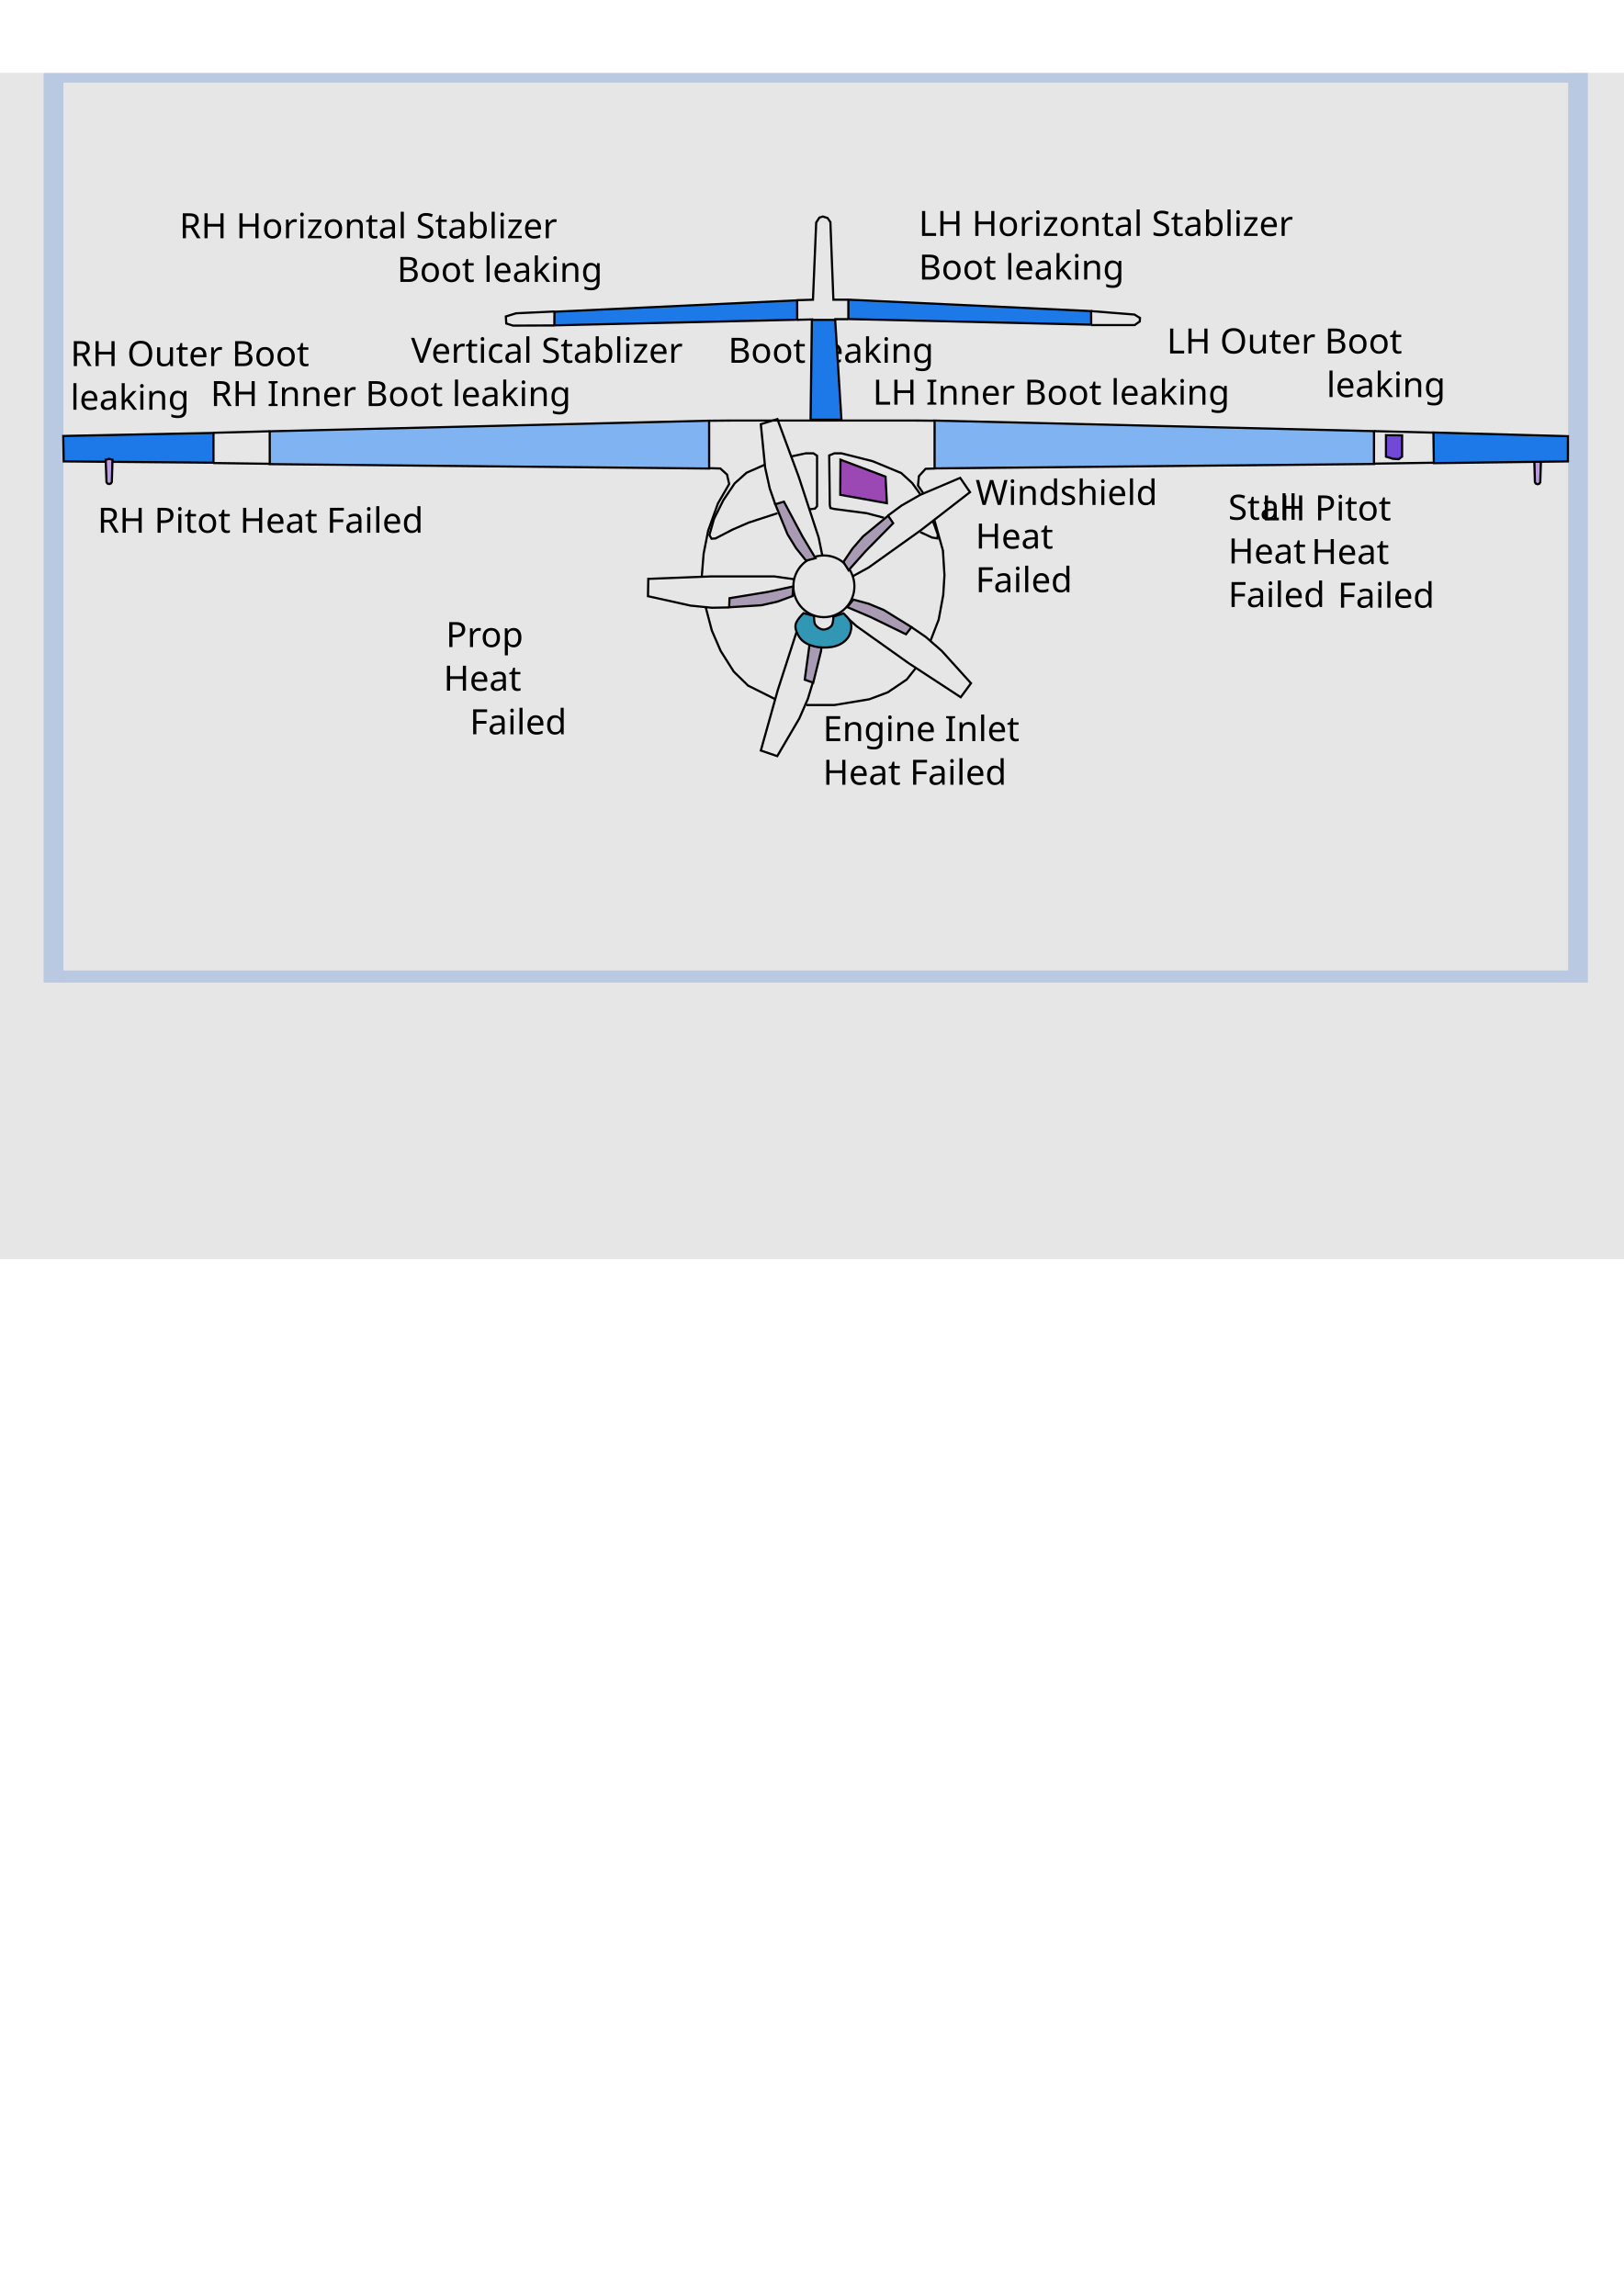
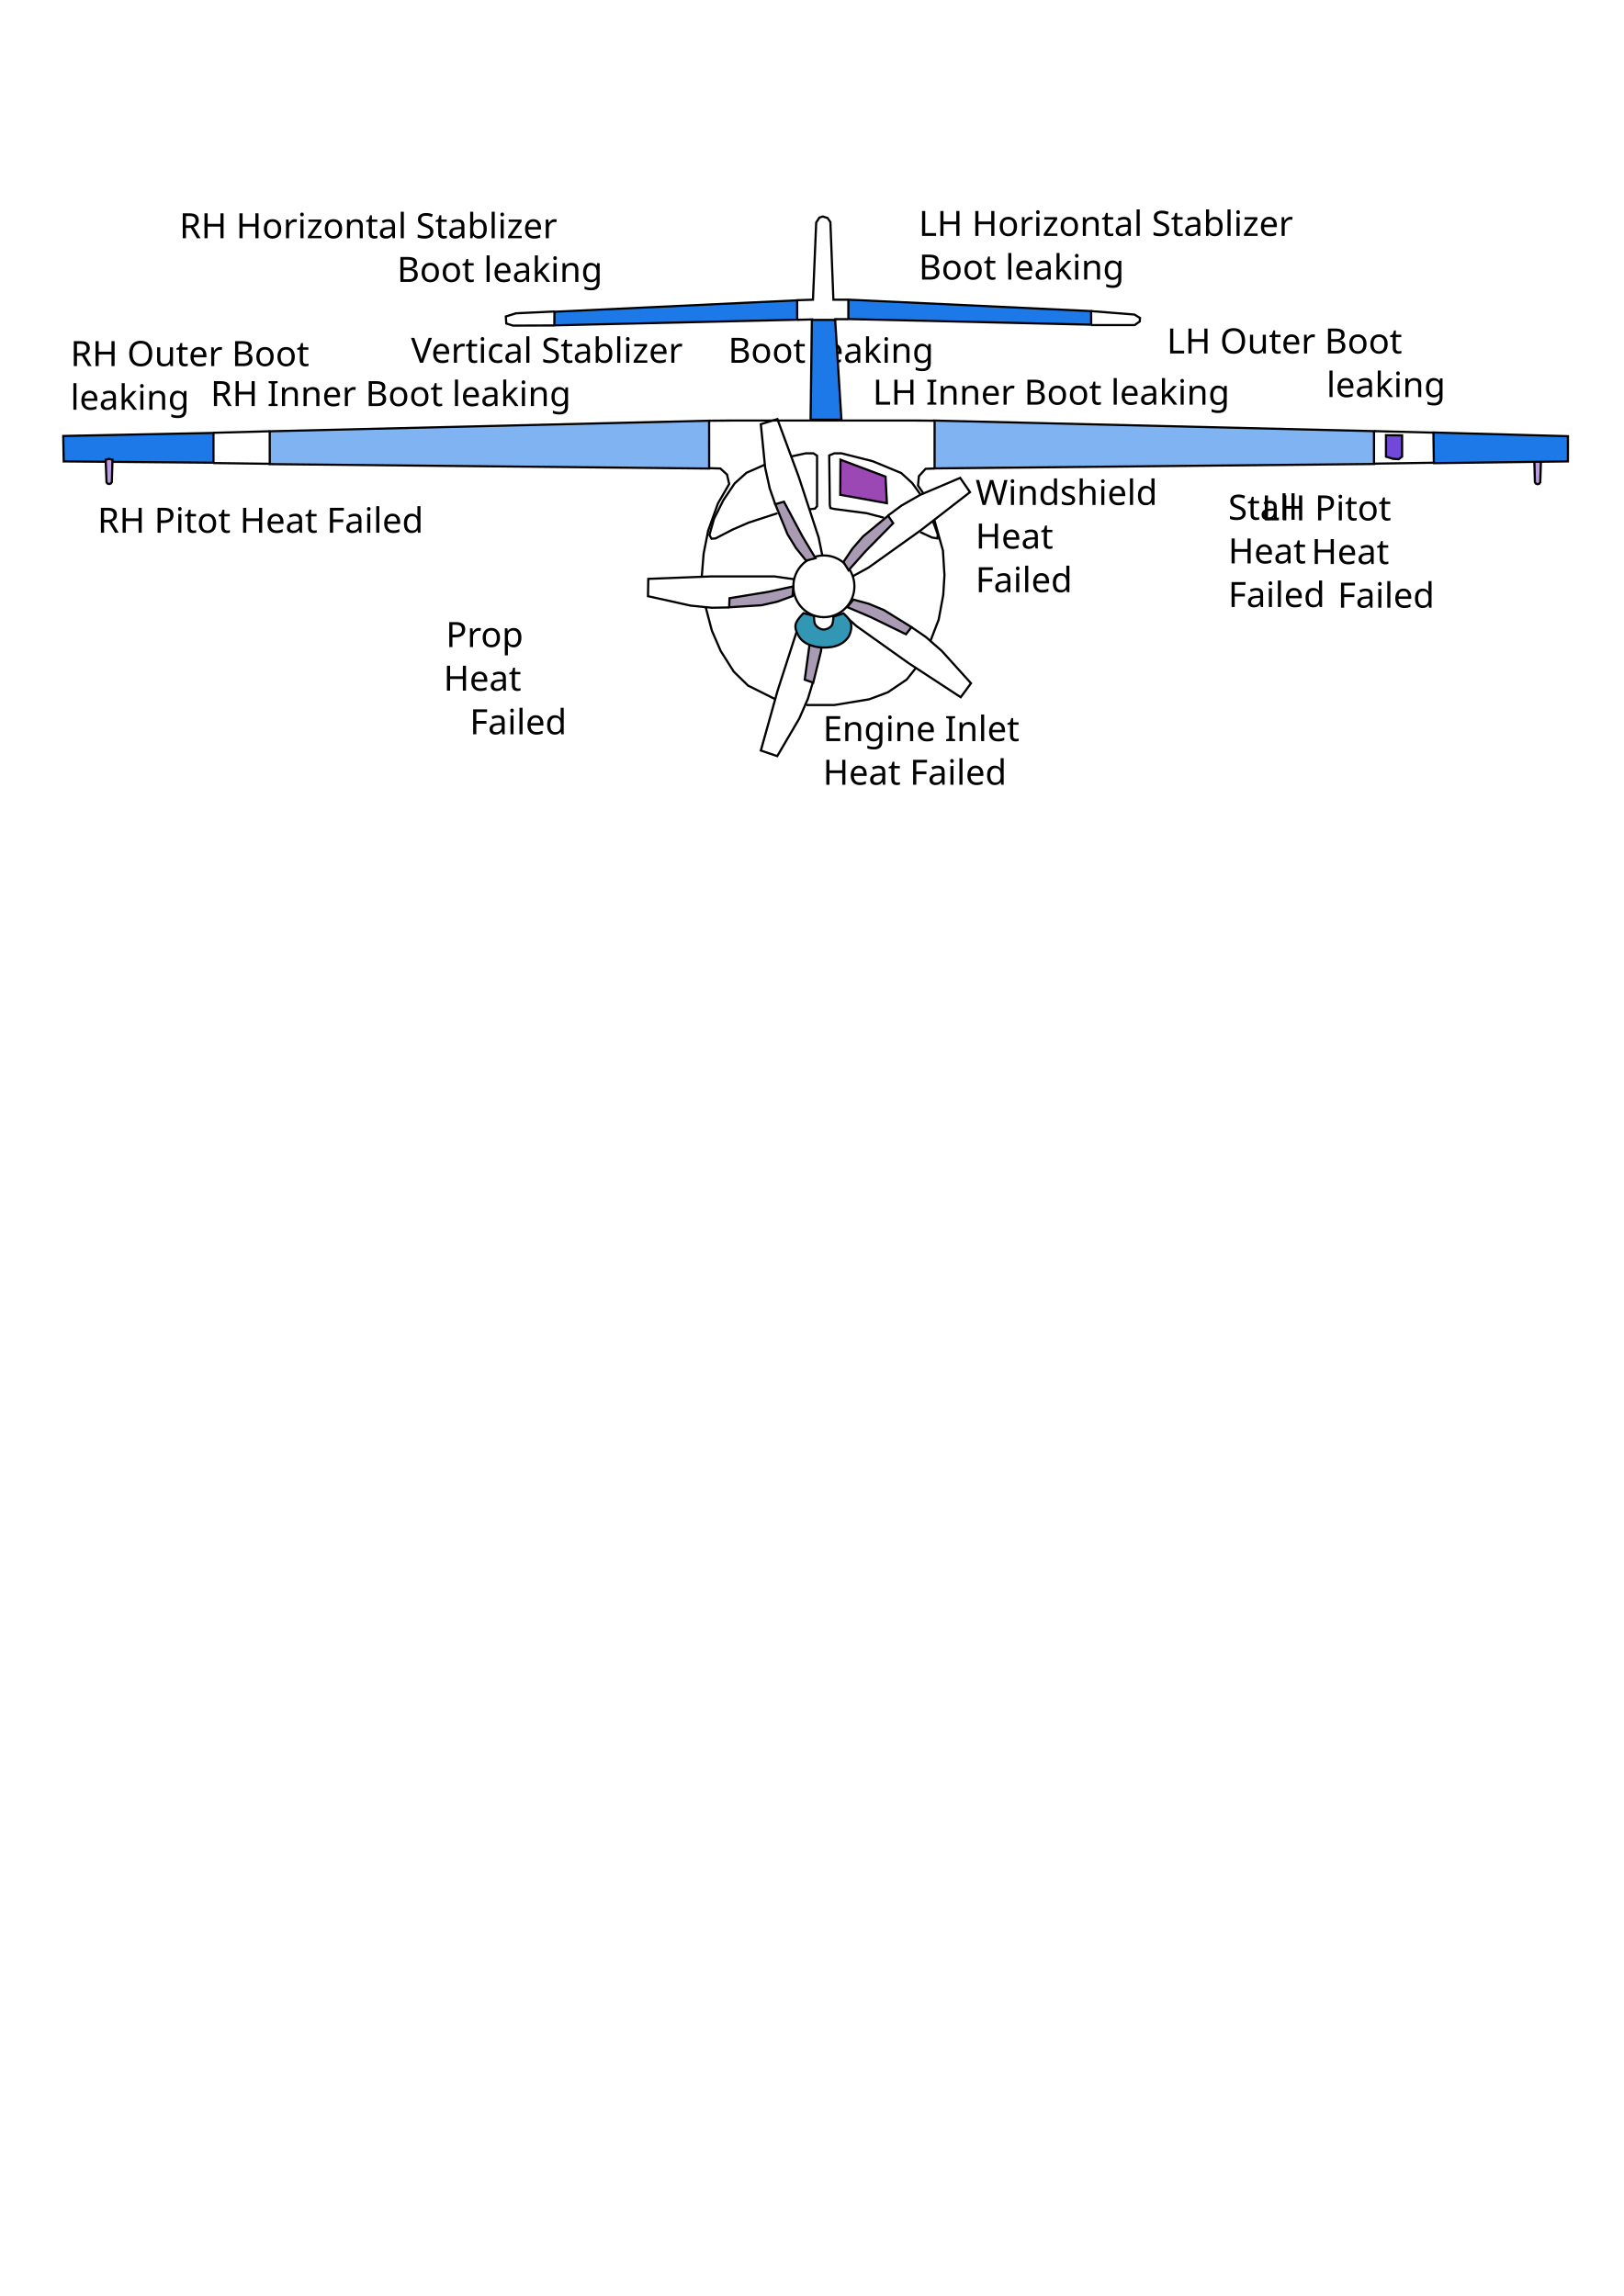
<svg xmlns="http://www.w3.org/2000/svg" xmlns:ns1="http://www.openswatchbook.org/uri/2009/osb" version="1.1" width="744.094" height="1052.362" id="svg3651">
  <defs id="defs3653">
    <linearGradient id="linearGradient5215">
      <stop style="stop-color:#e6e6e6;stop-opacity:1;" offset="0" id="stop5217" />
      <stop style="stop-color:#e6e6e6;stop-opacity:0;" offset="1" id="stop5219" />
    </linearGradient>
    <linearGradient id="linearGradient5209" ns1:paint="solid">
      <stop style="stop-color:#e6e6e6;stop-opacity:1;" offset="0" id="stop5211" />
    </linearGradient>
    <symbol id="*Paper_Space" />
    <symbol id="*Model_Space" />
    <pattern y="0" x="0" width="8" patternUnits="userSpaceOnUse" id="Hatch" height="8">
      <path id="path5322" stroke-width="0.25" stroke="#000000" linecap="square" d="M8 4 l-4,4" />
      <path id="path5324" stroke-width="0.25" stroke="#000000" linecap="square" d="M6 2 l-4,4" />
      <path id="path5326" stroke-width="0.25" stroke="#000000" linecap="square" d="M4 0 l-4,4" />
    </pattern>
    <marker style="overflow:visible" refY="0.0" refX="0.0" orient="auto" id="DistanceX">
      <path id="path5319" style="stroke:#000000; stroke-width:0.5" d="M 3,-3 L -3,3 M 0,-5 L  0,5" />
    </marker>
  </defs>
  <g id="layer1" transform="matrix(1.019268,0,0,1,-0.3853597,0)">
-     <rect style="fill:#e6e6e6;fill-opacity:1" id="rect3059" width="764.508" height="543.669" x="-13.905" y="33.398" />
    <path style="fill:none;stroke:#000000;stroke-width:0.991;stroke-linecap:butt;stroke-linejoin:miter;stroke-miterlimit:4;stroke-opacity:1;stroke-dasharray:none" d="m 358.712,288.488 0.125,0.133 -8.817,27.849 -7.566,27.528 7.374,2.572 9.911,-17.239 3.85,-8.983 2.221,-7.469" id="path4353-73" />
-     <rect width="8.889" height="416.924" x="20" y="33.452" id="rect3659" style="fill:#0055d4;fill-opacity:0.196" />
-     <rect width="8.869" height="416.981" x="705.417" y="33.395" id="rect5872" style="fill:#0055d4;fill-opacity:0.196" />
-     <rect style="fill:#0055d4;fill-opacity:0.196" id="rect2987" width="676.528" height="5.574" x="28.869" y="444.801" />
-     <rect style="fill:#0055d4;fill-opacity:0.196" id="rect2985" width="676.514" height="4.459" x="28.883" y="33.444" />
    <path style="fill:#1d79e8;fill-opacity:1;stroke:#000000;stroke-width:1;stroke-miterlimit:4;stroke-opacity:1;stroke-dasharray:none" d="m 28.985,199.826 68.838,-1.393 0,13.656 -68.626,-0.607 z" id="RHouterB" transform="matrix(0.9810962,0,0,1,0.3780749,0)" />
    <path style="fill:#bc9be3;fill-opacity:1;stroke:#000000;stroke-opacity:1;stroke-width:1;stroke-miterlimit:4;stroke-dasharray:none" d="m 48.427,210.696 0.383,10.314 0.48,0.642 0.714,0.211 0.795,-0.264 0.451,-0.658 0.301,-10.267 -1.58,-0.372 z" id="RHpitot" transform="matrix(0.9810962,0,0,1,0.3780749,0)" />
    <path style="fill:#bc9be3;fill-opacity:1;stroke:#000000;stroke-opacity:1;stroke-width:0.991;stroke-miterlimit:4;stroke-dasharray:none" d="m 693.208,210.619 -0.324,10.471 -0.471,0.642 -0.701,0.211 -0.78,-0.264 -0.442,-0.658 -0.278,-10.459 1.533,-0.424 z" id="LHpitot" />
    <path style="fill:#7248d9;fill-opacity:1;stroke:#000000;stroke-opacity:1;stroke-width:1;stroke-miterlimit:4;stroke-dasharray:none" d="m 635.153,199.448 0,9.853 3.153,0.985 2.66,0.197 1.577,-1.182 0,-9.755 z" id="StallWarner" transform="matrix(0.9810962,0,0,1,0.3780749,0)" />
    <path style="fill:#1d79e8;fill-opacity:1;stroke:#000000;stroke-width:0.991;stroke-miterlimit:4;stroke-opacity:1;stroke-dasharray:none" d="m 705.339,199.925 -60.48,-1.689 0.193,14.05 60.271,-0.804 z" id="LHouterB" />
    <path style="fill:#80b3f1;fill-opacity:1;stroke:#000000;stroke-width:0.991;stroke-miterlimit:4;stroke-opacity:1;stroke-dasharray:none" d="m 618.141,197.61 -197.557,-4.847 -0.012,21.924 197.554,-2.021 z" id="LHinnerB" />
    <path style="fill:#80b3f1;fill-opacity:1;stroke:#000000;stroke-width:0.991;stroke-miterlimit:4;stroke-opacity:1;stroke-dasharray:none" d="m 121.649,197.674 197.557,-4.847 0.012,21.924 -197.554,-2.021 z" id="RHinnerB" />
    <path style="fill:#1d79e8;fill-opacity:1;stroke:#000000;stroke-width:0.991;stroke-miterlimit:4;stroke-opacity:1;stroke-dasharray:none" d="m 249.661,142.883 109.128,-5.229 0.007,8.893 -109.175,2.573 z" id="RHhstabB" />
    <path style="fill:#1d79e8;fill-opacity:1;stroke:#000000;stroke-width:0.991;stroke-miterlimit:4;stroke-opacity:1;stroke-dasharray:none" d="m 490.943,142.582 -109.128,-5.229 -0.007,8.893 109.175,2.573 z" id="LHhstabB" />
    <path style="fill:none;stroke:#000000;stroke-width:0.991;stroke-linecap:butt;stroke-linejoin:miter;stroke-miterlimit:4;stroke-opacity:1;stroke-dasharray:none" d="m 370.093,254.621 -1.647,-8.249 -8.946,-27.806 -9.602,-26.483 -7.447,2.343 1.937,19.884 2.073,9.573 2.516,7.372" id="path4353-7" />
    <path style="fill:none;stroke:#000000;stroke-width:0.991;stroke-linecap:butt;stroke-linejoin:miter;stroke-miterlimit:4;stroke-opacity:1;stroke-dasharray:none" d="m 379.317,281.325 6.131,5.64 23.398,16.958 23.475,15.645 4.627,-6.393 -13.143,-14.826 -7.245,-6.448 -6.319,-4.408" id="path4353-5" />
    <text xml:space="preserve" style="font-size:39.62px;font-style:normal;font-weight:normal;line-height:125%;letter-spacing:0px;word-spacing:0px;fill:#000000;fill-opacity:1;stroke:none;font-family:Sans" x="32.355" y="166.197" id="text_ROBoot" transform="scale(0.9905031,1.009588)">
      <tspan id="tspan4422" x="32.355" y="166.197" style="font-size:15.848px;line-height:125%">RH Outer Boot </tspan>
      <tspan x="32.355" y="186.008" style="font-size:15.848px;line-height:125%" id="tspan4424">leaking</tspan>
    </text>
    <text xml:space="preserve" style="font-size:39.62px;font-style:normal;font-weight:normal;text-align:end;line-height:125%;letter-spacing:0px;word-spacing:0px;text-anchor:end;fill:#000000;fill-opacity:1;stroke:none;font-family:Sans" x="708.029" y="160.46" id="text_LOBoot" transform="scale(0.9905031,1.009588)">
      <tspan id="tspan4422-8" x="713.074" y="160.46" style="font-size:15.848px;text-align:end;line-height:125%;text-anchor:end">LH Outer Boot </tspan>
      <tspan x="708.029" y="180.27" style="font-size:15.848px;text-align:end;line-height:125%;text-anchor:end" id="tspan4424-7">leaking</tspan>
    </text>
    <text xml:space="preserve" style="font-size:39.62px;font-style:normal;font-weight:normal;text-align:end;line-height:125%;letter-spacing:0px;word-spacing:0px;text-anchor:end;fill:#000000;fill-opacity:1;stroke:none;font-family:Sans" x="610.079" y="183.699" id="text_LIBoot" transform="scale(0.9905031,1.009588)">
      <tspan x="610.079" y="183.699" style="font-size:15.848px;text-align:end;line-height:125%;text-anchor:end" id="tspan4424-7-7">LH Inner Boot leaking</tspan>
    </text>
    <text xml:space="preserve" style="font-size:39.62px;font-style:normal;font-weight:normal;text-align:end;line-height:125%;letter-spacing:0px;word-spacing:0px;text-anchor:end;fill:#000000;fill-opacity:1;stroke:none;font-family:Sans" x="311.074" y="184.357" id="text_RIBoot" transform="scale(0.9905031,1.009588)">
      <tspan x="311.074" y="184.357" style="font-size:15.848px;text-align:end;line-height:125%;text-anchor:end" id="tspan4424-7-7-0">RH Inner Boot leaking</tspan>
    </text>
    <text xml:space="preserve" style="font-size:39.62px;font-style:normal;font-weight:normal;text-align:end;line-height:125%;letter-spacing:0px;word-spacing:0px;text-anchor:end;fill:#000000;fill-opacity:1;stroke:none;font-family:Sans" x="325.423" y="108.167" id="text_RHSBoot" transform="scale(0.9905031,1.009588)">
      <tspan x="325.423" y="108.167" style="font-size:15.848px;text-align:end;line-height:125%;text-anchor:end" id="tspan4424-7-7-0-8">RH Horizontal Stablizer</tspan>
      <tspan x="325.423" y="127.977" style="font-size:15.848px;text-align:end;line-height:125%;text-anchor:end" id="tspan4518"> Boot leaking</tspan>
    </text>
    <text xml:space="preserve" style="font-size:39.62px;font-style:normal;font-weight:normal;text-align:start;line-height:125%;letter-spacing:0px;word-spacing:0px;text-anchor:start;fill:#000000;fill-opacity:1;stroke:none;font-family:Sans" x="417.391" y="107.096" id="text_LHSBoot" transform="scale(0.9905031,1.009588)">
      <tspan x="417.391" y="107.096" style="font-size:15.848px;text-align:start;line-height:125%;text-anchor:start" id="tspan4424-7-7-0-8-0">LH Horizontal Stablizer</tspan>
      <tspan x="417.391" y="126.906" style="font-size:15.848px;text-align:start;line-height:125%;text-anchor:start" id="tspan4518-2">Boot leaking</tspan>
    </text>
    <text xml:space="preserve" style="font-size:39.62px;font-style:normal;font-weight:normal;text-align:start;line-height:125%;letter-spacing:0px;word-spacing:0px;text-anchor:start;fill:#000000;fill-opacity:1;stroke:none;font-family:Sans" x="186.954" y="164.693" id="text_VSBoot" transform="scale(0.9905031,1.009588)">
      <tspan x="186.954" y="164.693" style="font-size:15.848px;text-align:start;line-height:125%;text-anchor:start" id="tspan4518-2-0">Vertical Stablizer     Boot leaking</tspan>
    </text>
    <text xml:space="preserve" style="font-size:39.62px;font-style:normal;font-weight:normal;line-height:125%;letter-spacing:0px;word-spacing:0px;fill:#000000;fill-opacity:1;stroke:none;font-family:Sans" x="44.655" y="241.852" id="text_RPitot" transform="scale(0.9905031,1.009588)">
      <tspan x="44.655" y="241.852" style="font-size:15.848px;line-height:125%" id="tspan4424-0">RH Pitot Heat Failed</tspan>
    </text>
    <text xml:space="preserve" style="font-size:39.62px;font-style:normal;font-weight:normal;text-align:end;line-height:125%;letter-spacing:0px;word-spacing:0px;text-anchor:end;fill:#000000;fill-opacity:1;stroke:none;font-family:Sans" x="703.039" y="236.255" id="text_LPitot" transform="scale(0.9905031,1.009588)">
      <tspan x="708.084" y="236.255" style="font-size:15.848px;text-align:end;line-height:125%;text-anchor:end" id="tspan4424-0-4">LH Pitot </tspan>
      <tspan x="703.039" y="256.065" style="font-size:15.848px;text-align:end;line-height:125%;text-anchor:end" id="tspan3621">Heat</tspan>
      <tspan x="703.039" y="275.875" style="font-size:15.848px;text-align:end;line-height:125%;text-anchor:end" id="tspan3623">Failed</tspan>
    </text>
    <text xml:space="preserve" style="font-size:39.62px;font-style:normal;font-weight:normal;line-height:125%;letter-spacing:0px;word-spacing:0px;fill:#000000;fill-opacity:1;stroke:none;font-family:Sans" x="443.177" y="229.228" id="text_WindSh" transform="scale(0.9905031,1.009588)">
      <tspan x="443.177" y="229.228" style="font-size:15.848px;line-height:125%" id="tspan4424-0-0">Windshield</tspan>
      <tspan x="443.177" y="249.038" style="font-size:15.848px;line-height:125%" id="tspan3590">Heat</tspan>
      <tspan x="443.177" y="268.848" style="font-size:15.848px;line-height:125%" id="tspan3592">Failed</tspan>
    </text>
    <text xml:space="preserve" style="font-size:39.62px;font-style:normal;font-weight:normal;line-height:125%;letter-spacing:0px;word-spacing:0px;fill:#000000;fill-opacity:1;stroke:none;font-family:Sans" x="557.884" y="235.965" id="text_StallWarner" transform="scale(0.9905031,1.009588)">
      <tspan x="557.884" y="235.965" style="font-size:15.848px;line-height:125%" id="tspan4424-0-0-3">Stall</tspan>
      <tspan x="557.884" y="255.775" style="font-size:15.848px;line-height:125%" id="tspan3590-0">Heat</tspan>
      <tspan x="557.884" y="275.585" style="font-size:15.848px;line-height:125%" id="tspan3592-5">Failed</tspan>
    </text>
    <text xml:space="preserve" style="font-size:39.62px;font-style:normal;font-weight:normal;text-align:end;line-height:125%;letter-spacing:0px;word-spacing:0px;text-anchor:end;fill:#000000;fill-opacity:1;stroke:none;font-family:Sans" x="309.113" y="293.743" id="text_PropH" transform="scale(0.9905031,1.009588)">
      <tspan x="314.159" y="293.743" style="font-size:15.848px;text-align:end;line-height:125%;text-anchor:end" id="tspan4424-0-4-3">Prop </tspan>
      <tspan x="309.113" y="313.553" style="font-size:15.848px;text-align:end;line-height:125%;text-anchor:end" id="tspan3621-9">Heat</tspan>
      <tspan x="309.113" y="333.363" style="font-size:15.848px;text-align:end;line-height:125%;text-anchor:end" id="tspan3623-4">Failed</tspan>
    </text>
    <text xml:space="preserve" style="font-size:39.62px;font-style:normal;font-weight:normal;text-align:start;line-height:125%;letter-spacing:0px;word-spacing:0px;text-anchor:start;fill:#000000;fill-opacity:1;stroke:none;font-family:Sans" x="373.927" y="336.443" id="text_EngInletHeat" transform="scale(0.9905031,1.009588)">
      <tspan x="373.927" y="336.443" style="font-size:15.848px;text-align:start;line-height:125%;text-anchor:start" id="tspan4424-0-4-3-5">Engine Inlet </tspan>
      <tspan x="373.927" y="356.253" style="font-size:15.848px;text-align:start;line-height:125%;text-anchor:start" id="tspan3623-4-4">Heat Failed</tspan>
    </text>
    <path style="fill:none;stroke:#000000;stroke-width:1;stroke-linecap:butt;stroke-linejoin:miter;stroke-opacity:1;stroke-miterlimit:4;stroke-dasharray:none" d="m 97.753,198.363 25.849,-0.697" id="path3543" transform="matrix(0.9810962,0,0,1,0.3780749,0)" />
    <path style="fill:none;stroke:#000000;stroke-width:1;stroke-linecap:butt;stroke-linejoin:miter;stroke-miterlimit:4;stroke-opacity:1;stroke-dasharray:none" d="m 97.753,212.228 25.849,0.348" id="path3545" transform="matrix(0.9810962,0,0,1,0.3780749,0)" />
    <path style="fill:none;stroke:#000000;stroke-width:1;stroke-linecap:butt;stroke-linejoin:miter;stroke-opacity:1;stroke-miterlimit:4;stroke-dasharray:none" d="m 253.963,149.173 -18.882,0.07 -3.066,-0.975 -0.209,-3.205 4.668,-1.463 17.697,-0.836" id="path4321" transform="matrix(0.9810962,0,0,1,0.3780749,0)" />
    <path style="fill:none;stroke:#000000;stroke-width:1;stroke-linecap:butt;stroke-linejoin:miter;stroke-miterlimit:4;stroke-opacity:1;stroke-dasharray:none" d="m 365.302,137.597 7.257,-0.226 1.478,-35.374 1.478,-2.266 1.577,-0.493 2.168,0.69 1.281,1.872 1.379,35.571 6.729,-0.012" id="path4323" transform="matrix(0.9810962,0,0,1,0.3780749,0)" />
    <path style="fill:none;stroke:#000000;stroke-width:1;stroke-linecap:butt;stroke-linejoin:miter;stroke-miterlimit:4;stroke-opacity:1;stroke-dasharray:none" d="m 365.424,146.587 6.649,-0.174 -0.116,0.452" id="path4325" transform="matrix(0.9810962,0,0,1,0.3780749,0)" />
    <path style="fill:none;stroke:#000000;stroke-width:1;stroke-linecap:butt;stroke-linejoin:miter;stroke-miterlimit:4;stroke-opacity:1;stroke-dasharray:none" d="m 388.573,146.297 -5.802,0 -0.047,0.539" id="path4329" transform="matrix(0.9810962,0,0,1,0.3780749,0)" />
    <path style="fill:none;stroke:#000000;stroke-width:1;stroke-linecap:butt;stroke-linejoin:miter;stroke-opacity:1;stroke-miterlimit:4;stroke-dasharray:none" d="m 499.964,142.593 19.904,1.577 2.562,1.577 -0.099,1.577 -2.365,1.675 -19.904,0" id="path4331" transform="matrix(0.9810962,0,0,1,0.3780749,0)" />
    <path style="fill:none;stroke:#000000;stroke-width:1;stroke-linecap:butt;stroke-linejoin:miter;stroke-miterlimit:4;stroke-opacity:1;stroke-dasharray:none" d="m 325.065,192.846 10.445,-0.099 83.656,0 9.065,0.087" id="path4333" transform="matrix(0.9810962,0,0,1,0.3780749,0)" />
    <path style="fill:#1d79e8;fill-opacity:1;stroke:#000000;stroke-width:0.991;stroke-miterlimit:4;stroke-opacity:1;stroke-dasharray:none" d="m 375.876,146.622 -10.471,-0.014 -0.582,45.744 13.868,0.011 z" id="VstabB" />
    <path style="fill:none;stroke:#000000;stroke-width:1;stroke-linecap:butt;stroke-linejoin:miter;stroke-opacity:1;stroke-miterlimit:4;stroke-dasharray:none" d="m 629.717,197.597 27.173,0.697" id="path4335" transform="matrix(0.9810962,0,0,1,0.3780749,0)" />
    <path style="fill:none;stroke:#000000;stroke-width:1;stroke-linecap:butt;stroke-linejoin:miter;stroke-opacity:1;stroke-miterlimit:4;stroke-dasharray:none" d="m 657.03,212.089 -27.452,0.418" id="path4337" transform="matrix(0.9810962,0,0,1,0.3780749,0)" />
    <path style="fill:none;stroke:#000000;stroke-width:0.991;stroke-linecap:butt;stroke-linejoin:miter;stroke-miterlimit:4;stroke-opacity:1;stroke-dasharray:none" d="m 357.203,265.459 -8.613,-1.254 -28.71,0 -28.026,1.115 -0.137,7.943 19.14,4.32 9.57,0.975 7.656,-0.139" id="path4353" />
    <path style="fill:none;stroke:#000000;stroke-width:1;stroke-linecap:butt;stroke-linejoin:miter;stroke-opacity:1;stroke-miterlimit:4;stroke-dasharray:none" d="m 325.101,214.597 5.017,0.139 3.066,2.787 0.975,4.32 -5.156,8.918 -4.459,12.402 -2.09,10.591 -0.836,10.312" id="path4339" transform="matrix(0.9810962,0,0,1,0.3780749,0)" />
    <path style="fill:none;stroke:#000000;stroke-width:1;stroke-linecap:butt;stroke-linejoin:miter;stroke-opacity:1;stroke-miterlimit:4;stroke-dasharray:none" d="m 323.429,278.419 2.787,10.591 4.041,9.336 5.992,9.476 6.549,6.41 12.541,6.271" id="path4341" transform="matrix(0.9810962,0,0,1,0.3780749,0)" />
    <path style="fill:none;stroke:#000000;stroke-width:1;stroke-linecap:butt;stroke-linejoin:miter;stroke-opacity:1;stroke-miterlimit:4;stroke-dasharray:none" d="m 369.553,323.15 12.82,0 16.025,-2.648 8.5,-3.205 8.64,-5.853 4.18,-5.295" id="path4345" transform="matrix(0.9810962,0,0,1,0.3780749,0)" />
    <path style="fill:none;stroke:#000000;stroke-width:0.991;stroke-linecap:butt;stroke-linejoin:miter;stroke-miterlimit:4;stroke-opacity:1;stroke-dasharray:none" d="m 383.726,264.157 7.231,-4.065 23.363,-17.007 22.172,-17.51 -4.418,-6.545 -18.039,7.823 -8.344,4.875 -6.151,4.649" id="path4353-4" />
    <path style="fill:none;stroke:#000000;stroke-width:1;stroke-linecap:butt;stroke-linejoin:miter;stroke-opacity:1;stroke-miterlimit:4;stroke-dasharray:none" d="m 426.407,293.747 3.762,-9.754 2.09,-11.287 0.557,-9.058 -0.697,-11.287 -3.902,-13.935" id="path4347" transform="matrix(0.9810962,0,0,1,0.3780749,0)" />
    <path style="fill:none;stroke:#000000;stroke-width:1;stroke-linecap:butt;stroke-linejoin:miter;stroke-opacity:1;stroke-miterlimit:4;stroke-dasharray:none" d="m 423.063,226.024 -2.369,-3.484 0.418,-4.32 3.066,-3.344 4.041,-0.139" id="path4349" transform="matrix(0.9810962,0,0,1,0.3780749,0)" />
    <path style="fill:none;stroke:#000000;stroke-width:0.468;stroke-linecap:butt;stroke-linejoin:miter;stroke-miterlimit:4;stroke-opacity:1;stroke-dasharray:none;stroke-dashoffset:0" id="path4351" d="m 385.857,280.021 c 0,3.656 -2.932,6.619 -6.549,6.619 -3.617,0 -6.549,-2.963 -6.549,-6.619 0,-3.656 2.932,-6.619 6.549,-6.619 3.617,0 6.549,2.963 6.549,6.619 z" transform="matrix(2.096711,0,0,2.136842,-424.4994,-329.6274)" />
    <path style="fill:none;stroke:#000000;stroke-width:1;stroke-linecap:butt;stroke-linejoin:miter;stroke-opacity:1;stroke-miterlimit:4;stroke-dasharray:none" d="m 362.864,209.163 6.41,-1.393 3.484,0 1.672,1.115 0,23.132 -0.975,1.115 -2.369,0.279" id="path4361" transform="matrix(0.9810962,0,0,1,0.3780749,0)" />
    <path style="fill:none;stroke:#000000;stroke-width:1;stroke-linecap:butt;stroke-linejoin:miter;stroke-opacity:1;stroke-miterlimit:4;stroke-dasharray:none" d="m 350.323,213.064 -8.222,3.623 -5.435,4.877 -5.156,7.664 -4.32,8.64 -2.09,7.385 0.975,1.672 1.812,-0.139 7.804,-4.041 7.385,-3.205 13.238,-4.32" id="path4363" transform="matrix(0.9810962,0,0,1,0.3780749,0)" />
    <path style="fill:none;stroke:#000000;stroke-width:1;stroke-linecap:butt;stroke-linejoin:miter;stroke-opacity:1;stroke-miterlimit:4;stroke-dasharray:none" d="m 405.087,237.311 -7.943,-2.09 -14.91,-1.951 -1.672,-0.418 -0.279,-1.254 -0.279,-22.853 2.369,-0.975 3.205,0 14.353,3.623 13.099,5.435 5.017,4.599 3.623,5.017" id="path4365" transform="matrix(0.9810962,0,0,1,0.3780749,0)" />
    <path style="fill:#aa9bb5;fill-opacity:1;stroke:#000000;stroke-width:1;stroke-linecap:butt;stroke-linejoin:miter;stroke-miterlimit:4;stroke-opacity:1;stroke-dasharray:none" d="M 359.25 229.938 L 355.281 231.125 L 360.906 244.906 L 364.812 251.25 L 369.406 256.969 L 373.719 255.844 L 367.75 245.875 L 359.25 229.938 z M 407 236.375 L 395.5 245.875 L 390.625 251.5 L 386.531 257.594 L 388.875 261.375 L 396.625 252.688 L 409.312 239.812 L 407 236.375 z M 363.531 268.781 L 352.156 271.25 L 334.312 274.188 L 334.156 278.344 L 349.031 277.406 L 356.312 275.75 L 363.188 273.219 L 363.531 268.781 z M 391.094 274.812 L 388.25 278.25 L 398.938 282.812 L 415.188 290.719 L 417.719 287.438 L 405.031 279.594 L 398.156 276.75 L 391.094 274.812 z M 371 295.312 L 368.781 311.531 L 372.688 312.906 L 376.25 298.438 L 376.406 296.75 L 373.812 296.219 L 372.406 295.844 L 371 295.312 z " transform="matrix(0.9810962,0,0,1,0.3780749,0)" id="propH" />
    <path style="fill:#9b48b5;fill-opacity:1;stroke:#000000;stroke-width:1px;stroke-linecap:butt;stroke-linejoin:miter;stroke-opacity:1" d="m 385.16,210.695 20.657,7.773 0.622,12.181 -21.378,-3.851 z" id="WindshHeat" transform="matrix(0.9810962,0,0,1,0.3780749,0)" />
    <path style="fill:#3296b5;fill-opacity:1;stroke:#000000;stroke-width:1;stroke-linecap:butt;stroke-linejoin:miter;stroke-miterlimit:4;stroke-opacity:1;stroke-dasharray:none" d="m 368.223,281.034 c 0,0 -3.325,3.195 -3.646,5.321 -0.298,1.972 0.678,4.048 1.774,5.715 0.832,1.265 2.099,2.27 3.449,2.956 2.286,1.163 4.924,1.719 7.489,1.774 2.608,0.056 5.366,-0.284 7.686,-1.478 1.694,-0.872 3.274,-2.244 4.138,-3.941 0.902,-1.772 1.305,-3.992 0.788,-5.912 -0.474,-1.764 -3.35,-4.336 -3.35,-4.336 l -4.631,1.478 c 0,0 0.024,3.118 -0.887,4.237 -0.882,1.084 -2.449,1.778 -3.843,1.675 -1.391,-0.103 -2.784,-1.05 -3.547,-2.217 -0.737,-1.125 -0.591,-3.991 -0.591,-3.991 z" id="EngInletHeat" transform="matrix(0.9810962,0,0,1,0.3780749,0)" />
    <path style="fill:none;stroke:#000000;stroke-width:1;stroke-linecap:butt;stroke-linejoin:miter;stroke-opacity:1;stroke-miterlimit:4;stroke-dasharray:none" d="m 427.522,238.844 2.23,6.131 -0.139,1.812 -2.508,-0.418 -5.435,-2.508" id="path4367" transform="matrix(0.9810962,0,0,1,0.3780749,0)" />
  </g>
  <g id="layer2" />
  <g id="layer3" />
</svg>
